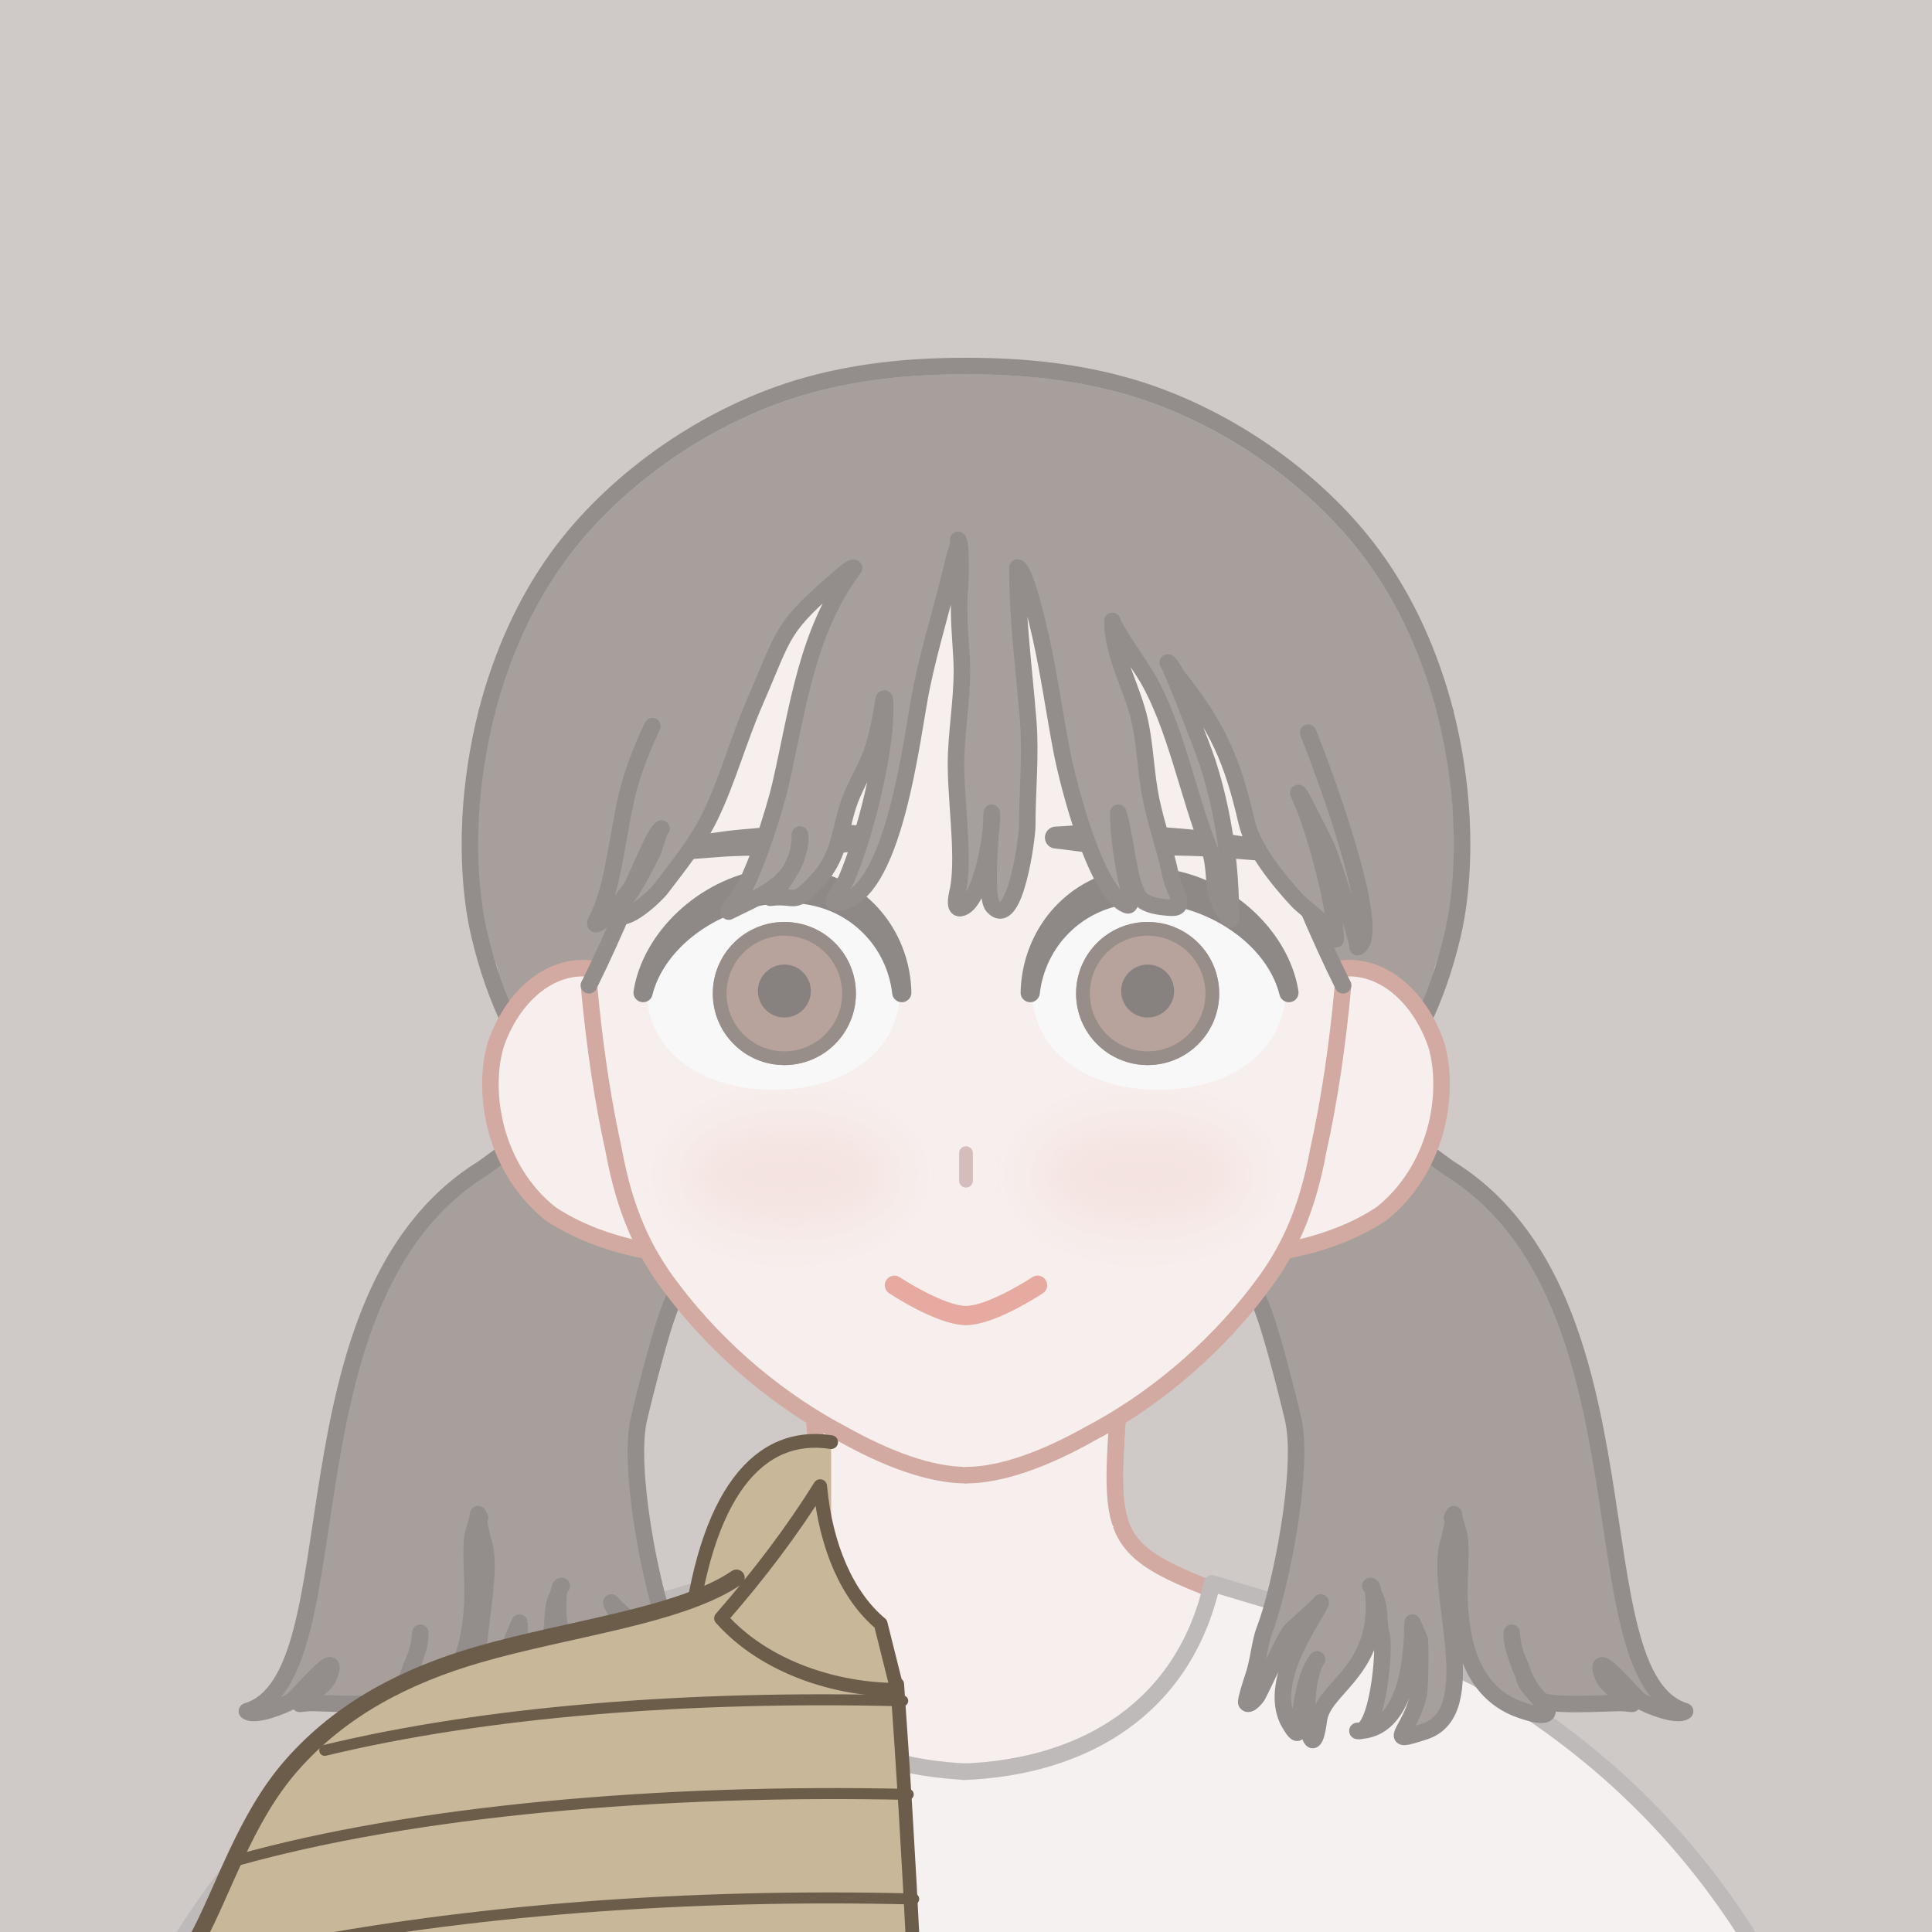
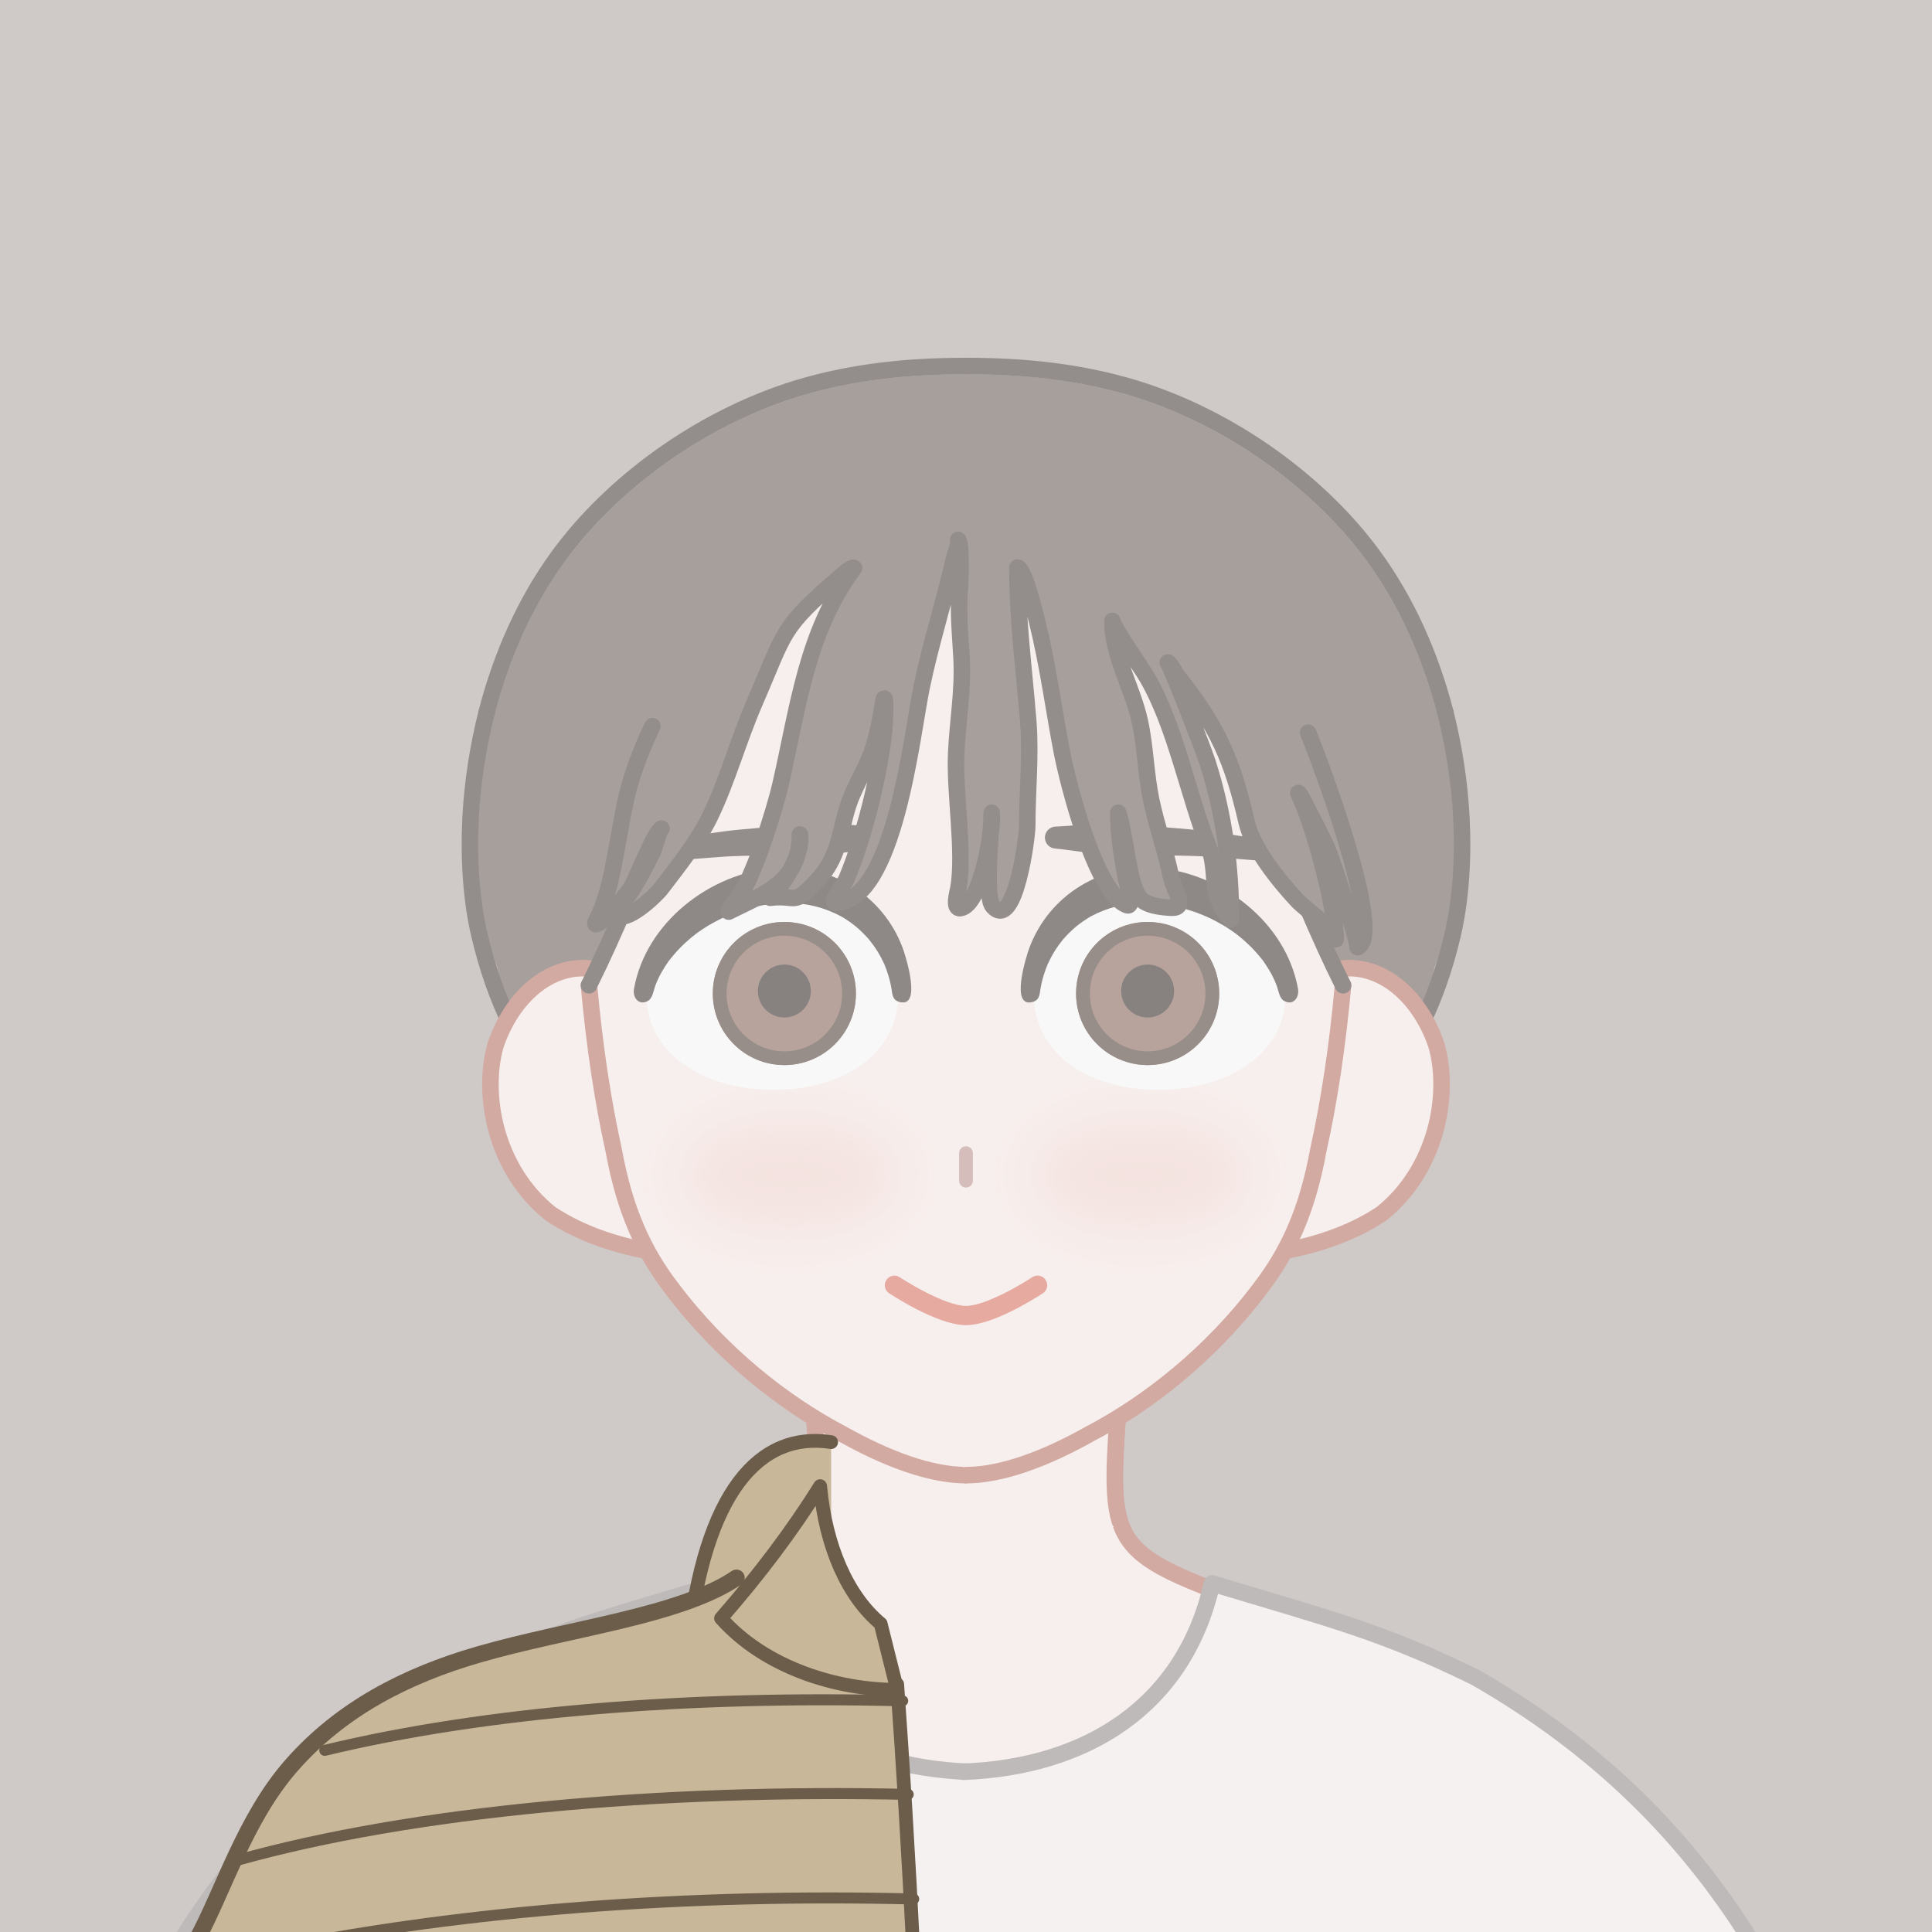
<svg xmlns="http://www.w3.org/2000/svg" width="702" height="702" viewBox="0 0 702 702">
  <g id="_ref">
    <g opacity="0.5">
      <defs>
        <clipPath id="makeup-blush-clip-path-32">
          <path d="M215.154 389.2 L359.154 389.2 L359.154 464.8 L215.154 464.8 Z" />
        </clipPath>
        <filter id="makeup-blush-filter-12" filterUnits="userSpaceOnUse" x="218.154" y="377" width="138" height="100" color-interpolation-filters="sRGB">
          <feGaussianBlur in="SourceGraphic" stdDeviation="9" color-interpolation-filters="linearRGB" />
        </filter>
        <clipPath id="cg-eye2">
-           <path d="M242 360 C242 338 262 326 288 326 C314 326 334 338 334 360 C334 382 314 396 288 396 C262 396 242 382 242 360 Z" fill="#ffffff" />
+           <path d="M242 360 C243.178 339.672 274.345 322.672 291.667 322.167 C315.335 321.476 333.5 338.667 333.5 360.667 C333.5 382.667 314 396 288 396 C262 396 240.727 381.963 242 360 Z" fill="#ffffff" />
        </clipPath>
      </defs>
      <rect width="702" height="702" fill="#ada19f" />
      <g data-layer="body">
        <g>
          <g>
            <path d="M295.671 489.536 C295.86 492.716 296.144 496.116 296.464 499.642 C297.826 514.657 301.926 539.769 294.878 553.441 C290.261 562.398 280.92 569.129 263.403 576.878 C201.389 604.31 121.546 617.454 90.97 686.317 C84.138 701.704 75.573 709.986 91.684 710.505 C172.929 713.121 257.936 710.936 339.784 711.863 C343.856 711.909 347.928 711.955 352 712 L352 490 C333.295 490 314.238 489.776 295.671 489.536 Z" fill="#fdeeea" />
            <path d="M82.239 710.936 C110.769 630.434 156.416 616.431 231.1 588.839 C305.46 561.366 299.091 568.122 294.374 492.286 C294.334 491.649 294.298 491.019 294.267 490.397" fill="none" stroke="#b46352" stroke-width="6" stroke-linecap="round" stroke-linejoin="round" />
            <path d="M214.397 621.514 C239.223 625.184 260.265 629.212 285.965 632.16 C304.952 634.337 315.621 632.997 329.595 648.055" fill="none" stroke="#b46352" stroke-width="5" stroke-linecap="round" opacity="0.35" />
          </g>
        </g>
        <g transform="translate(702 0) scale(-1 1)">
          <g>
            <path d="M295.671 489.536 C295.86 492.716 296.144 496.116 296.464 499.642 C297.826 514.657 301.926 539.769 294.878 553.441 C290.261 562.398 280.92 569.129 263.403 576.878 C201.389 604.31 121.546 617.454 90.97 686.317 C84.138 701.704 75.573 709.986 91.684 710.505 C172.929 713.121 257.936 710.936 339.784 711.863 C343.856 711.909 347.928 711.955 352 712 L352 490 C333.295 490 314.238 489.776 295.671 489.536 Z" fill="#fdeeea" />
            <path d="M82.239 710.936 C110.769 630.434 156.416 616.431 231.1 588.839 C305.46 561.366 299.091 568.122 294.374 492.286 C294.334 491.649 294.298 491.019 294.267 490.397" fill="none" stroke="#b46352" stroke-width="6" stroke-linecap="round" stroke-linejoin="round" />
            <path d="M214.397 621.514 C239.223 625.184 260.265 629.212 285.965 632.16 C304.952 634.337 315.621 632.997 329.595 648.055" fill="none" stroke="#b46352" stroke-width="5" stroke-linecap="round" opacity="0.35" />
          </g>
        </g>
      </g>
      <g data-layer="cloth">
        <g>
          <g />
          <g>
            <path d="M74.27 711.857 C75.096 711.857 79.455 711.785 79.27 710.857 C79.988 711.754 79.98 711.045 80.769 711.677 L352 712 L352 643.827 C352 643.827 331.27 644.738 331.27 640.857 C331.27 641.677 314.183 637.136 312.712 636.525 C293.686 628.622 281.108 615.775 268.622 596.894 C267.434 595.098 260.906 575.253 260.906 575.253 C260.906 575.253 250.529 579.563 238.02 583.014 C214.672 589.456 172.415 606.101 167.717 608.731 C138.02 625.357 104.398 654.614 83.864 679.173 C78.119 686.044 53.378 710.723 70.211 711.756 C71.508 711.835 72.891 711.857 74.27 711.857 Z" fill="#f9f2f1" />
            <path d="M63.073 709.523 C88.77 666.857 122.1 634.7 165.83 609.54 C199.77 592.857 218.52 588.357 261.6 575.333 C271.77 620.357 307.667 642.084 351.917 643.784" fill="none" stroke="#8b8382" stroke-width="6" stroke-linecap="round" stroke-linejoin="round" />
          </g>
        </g>
        <g transform="translate(702 0) scale(-1 1)">
          <g />
          <g>
            <path d="M74.27 711.857 C75.096 711.857 79.455 711.785 79.27 710.857 C79.988 711.754 79.98 711.045 80.769 711.677 L352 712 L352 643.827 C352 643.827 331.27 644.738 331.27 640.857 C331.27 641.677 314.183 637.136 312.712 636.525 C293.686 628.622 281.108 615.775 268.622 596.894 C267.434 595.098 260.906 575.253 260.906 575.253 C260.906 575.253 250.529 579.563 238.02 583.014 C214.672 589.456 172.415 606.101 167.717 608.731 C138.02 625.357 104.398 654.614 83.864 679.173 C78.119 686.044 53.378 710.723 70.211 711.756 C71.508 711.835 72.891 711.857 74.27 711.857 Z" fill="#f9f2f1" />
            <path d="M63.073 709.523 C88.77 666.857 122.1 634.7 165.83 609.54 C199.77 592.857 218.52 588.357 261.6 575.333 C271.77 620.357 307.667 642.084 351.917 643.784" fill="none" stroke="#8b8382" stroke-width="6" stroke-linecap="round" stroke-linejoin="round" />
          </g>
        </g>
      </g>
      <g data-layer="skinNeck">
        <g>
          <g>
            <path d="M296.464 499.642 C296.144 496.116 295.86 492.716 295.671 489.536 C314.238 489.776 333.295 490 352 490 L352 562.636 L351.354 562.564 L345.706 561.869 C333.876 560.36 321.926 558.6 310.081 557.018 C306.575 556.55 293.84 555.879 295.498 552.147 C301.677 538.233 297.784 514.195 296.464 499.642 Z" fill="#fdeeea" />
            <path d="M295.107 552.726 C298.619 541.358 296.351 524.081 294.374 492.286" fill="none" stroke="#b46352" stroke-width="6" stroke-linecap="round" stroke-linejoin="round" />
          </g>
        </g>
        <g transform="translate(702 0) scale(-1 1)">
          <g>
            <path d="M296.464 499.642 C296.144 496.116 295.86 492.716 295.671 489.536 C314.238 489.776 333.295 490 352 490 L352 562.636 L351.354 562.564 L345.706 561.869 C333.876 560.36 321.926 558.6 310.081 557.018 C306.575 556.55 293.84 555.879 295.498 552.147 C301.677 538.233 297.784 514.195 296.464 499.642 Z" fill="#fdeeea" />
            <path d="M295.107 552.726 C298.619 541.358 296.351 524.081 294.374 492.286" fill="none" stroke="#b46352" stroke-width="6" stroke-linecap="round" stroke-linejoin="round" />
          </g>
        </g>
      </g>
-       <g data-layer="hairMid">
-         <g>
-           <g>
-             <path d="M246.346 470.051 C252.058 457.884 251.33 448.199 243.07 434.669 C238.956 426.719 237.325 420.839 228.711 415.289 C206.623 401.069 195.92 409.499 175.625 424.389 C99.328 471.409 130.552 609.403 89.711 621.793 C92.696 624.063 103.403 619.583 105.822 618.153 C108.255 616.713 124.757 596.133 119.336 609.653 C118.582 611.533 113.631 615.683 111.427 617.133 C106.635 620.283 109.057 618.723 113.403 618.773 C118.927 618.823 139.489 620.153 142.388 617.583 C147.818 612.773 152.711 599.273 152.711 593.263 C152.711 600.773 149.385 603.763 148.149 609.773 C147.304 613.873 139.593 619.023 139.706 621.733 C139.843 625.043 149.803 621.283 151.883 620.363 C170.299 612.233 171.711 589.693 171.711 577.413 C171.711 572.163 170.979 563.063 171.67 558.353 C171.876 556.953 173.9 551.093 173.711 550.173 C173.96 550.589 174.197 551.005 174.421 551.422 L174.11 550.922 C173.439 551.258 175.192 558.829 175.579 559.922 C181.477 576.576 162.297 622.015 184.409 629.153 C199.261 633.947 190.038 630.137 186.546 615.971 C186.03 613.875 185.61 597.159 186.226 595.409 C186.446 594.785 188.796 589.666 188.777 589.589 C188.777 602.195 190.785 628.922 208.777 628.922 C201.455 630.753 198.534 598.933 200.068 593.773 C201.338 589.499 200.169 584.271 202.538 579.84 C203.243 578.52 203.238 576.081 204.11 576.256 C202.849 576.003 202.797 581.895 202.777 582.922 C202.285 607.842 221.252 613.552 222.777 624.922 C225.695 646.676 230.392 614.04 223.444 602.922 C227.157 607.873 228.466 615.721 229.444 621.589 C230.324 626.871 228.975 634.026 233.57 626.033 C242.692 610.164 221.67 584.015 222.11 582.256 C223.525 584.142 230.728 590.225 232.983 592.471 C235.024 594.505 242.514 611.398 245.016 616.038 C245.475 616.889 248.24 620.248 249.146 618.672 C249.502 618.052 247.263 611.007 246.804 609.719 C244.719 603.857 244.271 596.797 242.595 592.453 C236.61 576.947 227.965 533.366 232.163 515.515 C233.177 511.198 242.851 470.916 246.346 470.051 Z" fill="#5d4e48" stroke="#352a27" stroke-width="6" stroke-linecap="round" stroke-linejoin="round" />
-           </g>
-         </g>
-         <g transform="translate(702 0) scale(-1 1)">
-           <g>
-             <path d="M246.346 470.051 C252.058 457.884 251.33 448.199 243.07 434.669 C238.956 426.719 237.325 420.839 228.711 415.289 C206.623 401.069 195.92 409.499 175.625 424.389 C99.328 471.409 130.552 609.403 89.711 621.793 C92.696 624.063 103.403 619.583 105.822 618.153 C108.255 616.713 124.757 596.133 119.336 609.653 C118.582 611.533 113.631 615.683 111.427 617.133 C106.635 620.283 109.057 618.723 113.403 618.773 C118.927 618.823 139.489 620.153 142.388 617.583 C147.818 612.773 152.711 599.273 152.711 593.263 C152.711 600.773 149.385 603.763 148.149 609.773 C147.304 613.873 139.593 619.023 139.706 621.733 C139.843 625.043 149.803 621.283 151.883 620.363 C170.299 612.233 171.711 589.693 171.711 577.413 C171.711 572.163 170.979 563.063 171.67 558.353 C171.876 556.953 173.9 551.093 173.711 550.173 C173.96 550.589 174.197 551.005 174.421 551.422 L174.11 550.922 C173.439 551.258 175.192 558.829 175.579 559.922 C181.477 576.576 162.297 622.015 184.409 629.153 C199.261 633.947 190.038 630.137 186.546 615.971 C186.03 613.875 185.61 597.159 186.226 595.409 C186.446 594.785 188.796 589.666 188.777 589.589 C188.777 602.195 190.785 628.922 208.777 628.922 C201.455 630.753 198.534 598.933 200.068 593.773 C201.338 589.499 200.169 584.271 202.538 579.84 C203.243 578.52 203.238 576.081 204.11 576.256 C202.849 576.003 202.797 581.895 202.777 582.922 C202.285 607.842 221.252 613.552 222.777 624.922 C225.695 646.676 230.392 614.04 223.444 602.922 C227.157 607.873 228.466 615.721 229.444 621.589 C230.324 626.871 228.975 634.026 233.57 626.033 C242.692 610.164 221.67 584.015 222.11 582.256 C223.525 584.142 230.728 590.225 232.983 592.471 C235.024 594.505 242.514 611.398 245.016 616.038 C245.475 616.889 248.24 620.248 249.146 618.672 C249.502 618.052 247.263 611.007 246.804 609.719 C244.719 603.857 244.271 596.797 242.595 592.453 C236.61 576.947 227.965 533.366 232.163 515.515 C233.177 511.198 242.851 470.916 246.346 470.051 Z" fill="#5d4e48" stroke="#352a27" stroke-width="6" stroke-linecap="round" stroke-linejoin="round" />
-           </g>
-         </g>
-       </g>
      <g data-layer="hairBase">
        <g>
          <g>
            <path d="M352 381.448 L352 135.951 L351.016 135.951 C330.344 135.951 310.656 137.919 290.968 143.826 C255.53 154.654 224.03 178.279 205.327 203.873 C186.623 229.467 175.795 262.936 173.826 297.39 C172.842 317.077 174.811 336.765 180.717 351.531 C182.027 358.081 184.209 364.632 187.262 370.602 C187.365 370.682 201.168 393.038 203.562 396.448 C204.832 398.257 211.612 404.019 213.517 405.842 C223.248 415.153 227.833 417.061 239.562 423.948 C253.821 432.321 287.168 441.633 303.192 437.819 C328.028 431.907 350.54 430.17 351.074 398.222 C351.102 396.519 351.452 381.949 352 381.448 Z" fill="#5d4e48" />
          </g>
          <g>
            <path d="M351 133 C330 133 310 135 290 141 C254 152 222 176 203 202 C191 218.4 182.2 238 176.8 259" fill="none" stroke="#352a27" stroke-width="6" stroke-linecap="round" stroke-linejoin="round" />
          </g>
          <g>
            <path d="M176.8 259 C173.7 271.3 171.7 284.1 171 297 C170.247 312.067 171.196 327.134 174.275 340.064 C179.731 362.97 189.199 384.12 205.639 400.625 C218.159 413.194 231.61 422.103 248.042 428.491 C248.47 428.658 248.896 428.816 249.319 428.964 C252.635 430.122 260.334 430.818 262.896 432.282" fill="none" stroke="#352a27" stroke-width="6" stroke-linecap="round" stroke-linejoin="round" />
          </g>
        </g>
        <g transform="translate(702 0) scale(-1 1)">
          <g>
            <path d="M352 381.448 L352 135.951 L351.016 135.951 C330.344 135.951 310.656 137.919 290.968 143.826 C255.53 154.654 224.03 178.279 205.327 203.873 C186.623 229.467 175.795 262.936 173.826 297.39 C172.842 317.077 174.811 336.765 180.717 351.531 C182.027 358.081 184.209 364.632 187.262 370.602 C187.365 370.682 201.168 393.038 203.562 396.448 C204.832 398.257 211.612 404.019 213.517 405.842 C223.248 415.153 227.833 417.061 239.562 423.948 C253.821 432.321 287.168 441.633 303.192 437.819 C328.028 431.907 350.54 430.17 351.074 398.222 C351.102 396.519 351.452 381.949 352 381.448 Z" fill="#5d4e48" />
          </g>
          <g>
            <path d="M351 133 C330 133 310 135 290 141 C254 152 222 176 203 202 C191 218.4 182.2 238 176.8 259" fill="none" stroke="#352a27" stroke-width="6" stroke-linecap="round" stroke-linejoin="round" />
          </g>
          <g>
            <path d="M176.8 259 C173.7 271.3 171.7 284.1 171 297 C170.247 312.067 171.196 327.134 174.275 340.064 C179.731 362.97 189.199 384.12 205.639 400.625 C218.159 413.194 231.61 422.103 248.042 428.491 C248.47 428.658 248.896 428.816 249.319 428.964 C252.635 430.122 260.334 430.818 262.896 432.282" fill="none" stroke="#352a27" stroke-width="6" stroke-linecap="round" stroke-linejoin="round" />
          </g>
        </g>
      </g>
      <g data-layer="ear">
        <g>
          <g>
            <path d="M215 352 C200 350 186 362 180 380 C175 398 180 425 200 441 C212 449 226 453 238 455 L225 380 Z" fill="#fdeeea" />
            <path d="M215 352 C200 350 186 362 180 380 C175 398 180 425 200 441 C212 449 226 453 238 455" fill="none" stroke="#b46352" stroke-width="6" stroke-linecap="round" stroke-linejoin="round" />
          </g>
        </g>
        <g transform="translate(702 0) scale(-1 1)">
          <g>
            <path d="M215 352 C200 350 186 362 180 380 C175 398 180 425 200 441 C212 449 226 453 238 455 L225 380 Z" fill="#fdeeea" />
            <path d="M215 352 C200 350 186 362 180 380 C175 398 180 425 200 441 C212 449 226 453 238 455" fill="none" stroke="#b46352" stroke-width="6" stroke-linecap="round" stroke-linejoin="round" />
          </g>
        </g>
      </g>
      <g data-layer="face">
        <g>
          <g>
            <path d="M352 200 L351 200 C322 200 296 208 278 228 C262 246 250 272 240 298 C232 318 223 340 214 358 C216 380 219 400 223 418 C227 440 234 455 244 468 C262 492 285 510 306 521 C322 530 338 536 351 536 L352 536 Z" fill="#fdeeea" />
            <path d="M214 358 C216 380 219 400 223 418 C227 440 234 455 244 468 C262 492 285 510 306 521 C322 530 338 536 351 536" fill="none" stroke="#b46352" stroke-width="6" stroke-linecap="round" stroke-linejoin="round" />
          </g>
        </g>
        <g transform="translate(702 0) scale(-1 1)">
          <g>
            <path d="M352 200 L351 200 C322 200 296 208 278 228 C262 246 250 272 240 298 C232 318 223 340 214 358 C216 380 219 400 223 418 C227 440 234 455 244 468 C262 492 285 510 306 521 C322 530 338 536 351 536 L352 536 Z" fill="#fdeeea" />
            <path d="M214 358 C216 380 219 400 223 418 C227 440 234 455 244 468 C262 492 285 510 306 521 C322 530 338 536 351 536" fill="none" stroke="#b46352" stroke-width="6" stroke-linecap="round" stroke-linejoin="round" />
          </g>
        </g>
      </g>
      <g data-layer="makeup">
        <g>
          <g>
            <g clip-path="url(#makeup-blush-clip-path-32)">
              <g filter="url(#makeup-blush-filter-12)">
                <ellipse cx="287.154" cy="427" rx="40" ry="21" fill="#f3bfb8" opacity="0.5" />
              </g>
            </g>
          </g>
        </g>
        <g transform="translate(702 0) scale(-1 1)">
          <g>
            <g clip-path="url(#makeup-blush-clip-path-32)">
              <g filter="url(#makeup-blush-filter-12)">
                <ellipse cx="287.154" cy="427" rx="40" ry="21" fill="#f3bfb8" opacity="0.5" />
              </g>
            </g>
          </g>
        </g>
      </g>
      <g data-layer="mouth">
        <g>
          <path d="M351 419 L351 429" fill="none" stroke="#b98a88" stroke-width="5" stroke-linecap="round" />
        </g>
        <g>
          <path d="M325 467 C325 467 341.59 478 351 478 C360.41 478 377 467 377 467" fill="none" stroke="#dc6450" stroke-width="7" stroke-linecap="round" stroke-linejoin="round" />
        </g>
      </g>
      <g data-layer="eye">
        <g transform="translate(285 361) scale(1) translate(-292 -361)">
-           <path d="M242 360 C242 338 262 326 288 326 C314 326 334 338 334 360 C334 382 314 396 288 396 C262 396 242 382 242 360 Z" fill="#ffffff" />
+           <path d="M242 360 C243.178 339.672 274.345 322.672 291.667 322.167 C315.335 321.476 333.5 338.667 333.5 360.667 C333.5 382.667 314 396 288 396 C262 396 240.727 381.963 242 360 Z" fill="#ffffff" />
          <g clip-path="url(#cg-eye2)">
            <g transform="translate(292 361) scale(0.26)">
              <g transform="translate(-110 -110) scale(1)">
                <g>
                  <circle cx="110" cy="110" r="100" fill="#7e5647" />
                  <circle cx="110" cy="106.526" r="37" fill="#1e1410" />
                </g>
              </g>
            </g>
            <circle cx="292" cy="361" r="23.5" fill="none" stroke="#3e2a22" stroke-width="5" />
          </g>
          <g>
-             <polygon points="237.252,359.897 237.551,358.24 237.883,356.76 237.941,356.513 238.406,354.792 238.803,353.526 238.951,353.061 239.578,351.317 239.962,350.368 240.28,349.584 241.058,347.862 241.344,347.294 241.925,346.127 242.867,344.408 242.928,344.314 243.885,342.708 244.617,341.579 244.985,341.016 246.164,339.343 246.569,338.814 247.417,337.698 248.568,336.29 248.745,336.08 250.15,334.489 250.84,333.764 251.624,332.938 253.169,331.426 253.251,331.357 254.778,329.959 255.664,329.208 256.451,328.542 258.188,327.176 258.338,327.071 259.976,325.871 260.978,325.193 261.816,324.627 263.713,323.445 263.884,323.351 265.648,322.334 266.723,321.768 267.619,321.299 269.636,320.333 269.832,320.251 271.687,319.443 272.839,318.994 273.747,318.642 275.844,317.917 276.12,317.835 277.977,317.271 279.259,316.935 280.089,316.72 282.225,316.252 282.674,316.172 284.386,315.867 285.904,315.658 286.538,315.572 288.676,315.367 289.401,315.327 290.829,315.25 292.642,315.226 293.004,315.221 295.029,315.28 296.147,315.36 297.018,315.423 298.974,315.649 299.642,315.754 300.899,315.956 302.839,316.351 303.092,316.412 304.736,316.824 306.239,317.271 306.592,317.373 308.418,318.001 309.548,318.446 310.23,318.713 311.993,319.495 312.749,319.869 313.708,320.347 315.391,321.276 315.82,321.534 317.035,322.277 318.624,323.341 318.745,323.424 320.158,324.467 321.316,325.4 321.654,325.667 323.091,326.923 323.903,327.696 324.47,328.235 325.79,329.602 326.297,330.172 327.055,331.028 328.256,332.499 328.49,332.806 329.392,334.018 330.352,335.425 330.465,335.582 331.471,337.186 332.122,338.33 332.409,338.828 333.281,340.508 333.67,341.338 334.08,342.214 334.808,343.949 334.992,344.434 335.468,345.715 336.057,347.505 336.088,347.599 336.571,349.304 336.901,350.668 337.014,351.126 337.388,352.973 337.543,353.928 337.688,354.817 337.915,356.668 337.962,357.21 338.072,358.537 338.153,360.357 338.146,361.044 338.006,361.715 337.737,362.346 337.35,362.913 336.861,363.394 336.286,363.769 335.65,364.026 334.976,364.153 334.29,364.146 333.618,364.006 332.987,363.737 332.42,363.35 331.94,362.861 331.564,362.286 331.308,361.65 331.18,360.976 330.952,359.311 330.741,358.141 330.667,357.75 330.321,356.221 330.125,355.498 329.911,354.712 329.435,353.212 329.326,352.918 328.903,351.751 328.295,350.262 328.289,350.247 332.186,348.915 328.346,350.404 327.667,348.922 327.122,347.855 326.963,347.551 326.209,346.222 325.793,345.553 325.404,344.931 324.546,343.673 324.313,343.364 323.644,342.461 322.641,341.211 326.581,338.437 322.758,341.37 322.695,341.298 321.707,340.166 320.806,339.215 320.678,339.088 319.611,338.057 318.914,337.435 318.503,337.07 317.368,336.138 316.918,335.8 316.202,335.257 315.002,334.422 314.826,334.316 313.769,333.636 312.455,332.862 312.429,332.847 315.575,328.126 312.628,332.973 311.255,332.235 310.187,331.716 309.949,331.605 308.63,331.03 307.86,330.729 307.304,330.513 305.949,330.043 305.483,329.903 304.56,329.62 303.179,329.254 303.067,329.233 301.785,328.941 300.369,328.674 300.36,328.676 298.901,328.459 297.886,328.344 297.468,328.298 296.013,328.186 295.393,328.162 294.522,328.124 292.996,328.113 292.886,328.117 291.308,328.156 290.115,328.224 289.625,328.251 287.955,328.397 287.555,328.445 286.26,328.598 284.767,328.824 284.542,328.856 282.84,329.164 282.225,329.296 281.147,329.526 279.48,329.94 279.412,329.953 277.697,330.432 276.975,330.658 276,330.962 274.294,331.56 274.289,331.557 272.589,332.208 271.847,332.519 270.917,332.909 269.253,333.675 269.166,333.715 266.483,328.557 269.341,333.62 267.607,334.487 266.89,334.872 265.995,335.352 264.409,336.278 264.333,336.322 261.3,331.723 264.49,336.215 262.858,337.24 262.157,337.711 261.347,338.255 259.821,339.363 259.808,339.373 256.523,335.37 259.946,339.255 258.454,340.418 257.716,341.032 257.083,341.559 255.762,342.739 255.685,342.806 254.501,343.949 253.647,344.833 253.301,345.188 252.159,346.459 251.834,346.845 251.082,347.752 250.048,349.104 250.03,349.127 246.472,346.733 250.12,348.988 249.134,350.389 248.514,351.347 248.254,351.743 247.457,353.088 247.132,353.691 246.724,354.451 246.056,355.833 245.922,356.135 245.462,357.208 244.942,358.578 244.909,358.668 244.488,359.962 244.081,361.436 243.865,362.087 243.527,362.684 243.078,363.203 242.537,363.625 241.924,363.933 241.262,364.116 240.578,364.166 239.897,364.081 239.246,363.865 238.649,363.527 238.13,363.078 237.708,362.537 237.4,361.924 237.218,361.262 237.168,360.578" fill="#2b201d" />
+             <path d="M328.289 350.247 L328.346 350.404 C326.72 346.855 325.084 344.255 322.641 341.211 L322.758 341.37 C319.598 337.758 316.589 335.249 312.429 332.847 L312.628 332.973 C300.334 326.364 287.171 327.046 274.294 331.56 L274.289 331.557 C272.521 332.234 270.886 332.924 269.166 333.715 L269.341 333.62 C267.606 334.487 266.011 335.351 264.333 336.322 L264.49 336.215 C262.896 337.216 261.303 338.226 259.808 339.373 L259.946 339.255 C255.932 342.384 253.172 345.112 250.03 349.127 L250.12 348.988 C248.035 351.95 246.428 354.662 245.138 358.063 C244.417 359.962 244.212 362.663 242.378 363.705 C239.23 365.493 236.768 362.578 237.37 359.245 C241.705 335.218 264.857 317.36 288.406 315.393 C309.011 313.672 327.776 325.333 334.927 344.263 C336.104 347.378 342.185 366.695 333.618 364.006 C331.101 363.216 331.256 360.996 330.878 358.899 C330.309 355.745 329.477 353.208 328.289 350.247 Z" fill="#2b201d" />
          </g>
        </g>
        <g transform="translate(702 0) scale(-1 1)">
          <g transform="translate(285 361) scale(1) translate(-292 -361)">
-             <path d="M242 360 C242 338 262 326 288 326 C314 326 334 338 334 360 C334 382 314 396 288 396 C262 396 242 382 242 360 Z" fill="#ffffff" />
+             <path d="M242 360 C243.178 339.672 274.345 322.672 291.667 322.167 C315.335 321.476 333.5 338.667 333.5 360.667 C333.5 382.667 314 396 288 396 C262 396 240.727 381.963 242 360 Z" fill="#ffffff" />
            <g clip-path="url(#cg-eye2)">
              <g transform="translate(292 361) scale(0.26)">
                <g transform="translate(-110 -110) scale(1)">
                  <g>
                    <circle cx="110" cy="110" r="100" fill="#7e5647" />
                    <circle cx="110" cy="106.526" r="37" fill="#1e1410" />
                  </g>
                </g>
              </g>
              <circle cx="292" cy="361" r="23.5" fill="none" stroke="#3e2a22" stroke-width="5" />
            </g>
            <g>
-               <polygon points="237.252,359.897 237.551,358.24 237.883,356.76 237.941,356.513 238.406,354.792 238.803,353.526 238.951,353.061 239.578,351.317 239.962,350.368 240.28,349.584 241.058,347.862 241.344,347.294 241.925,346.127 242.867,344.408 242.928,344.314 243.885,342.708 244.617,341.579 244.985,341.016 246.164,339.343 246.569,338.814 247.417,337.698 248.568,336.29 248.745,336.08 250.15,334.489 250.84,333.764 251.624,332.938 253.169,331.426 253.251,331.357 254.778,329.959 255.664,329.208 256.451,328.542 258.188,327.176 258.338,327.071 259.976,325.871 260.978,325.193 261.816,324.627 263.713,323.445 263.884,323.351 265.648,322.334 266.723,321.768 267.619,321.299 269.636,320.333 269.832,320.251 271.687,319.443 272.839,318.994 273.747,318.642 275.844,317.917 276.12,317.835 277.977,317.271 279.259,316.935 280.089,316.72 282.225,316.252 282.674,316.172 284.386,315.867 285.904,315.658 286.538,315.572 288.676,315.367 289.401,315.327 290.829,315.25 292.642,315.226 293.004,315.221 295.029,315.28 296.147,315.36 297.018,315.423 298.974,315.649 299.642,315.754 300.899,315.956 302.839,316.351 303.092,316.412 304.736,316.824 306.239,317.271 306.592,317.373 308.418,318.001 309.548,318.446 310.23,318.713 311.993,319.495 312.749,319.869 313.708,320.347 315.391,321.276 315.82,321.534 317.035,322.277 318.624,323.341 318.745,323.424 320.158,324.467 321.316,325.4 321.654,325.667 323.091,326.923 323.903,327.696 324.47,328.235 325.79,329.602 326.297,330.172 327.055,331.028 328.256,332.499 328.49,332.806 329.392,334.018 330.352,335.425 330.465,335.582 331.471,337.186 332.122,338.33 332.409,338.828 333.281,340.508 333.67,341.338 334.08,342.214 334.808,343.949 334.992,344.434 335.468,345.715 336.057,347.505 336.088,347.599 336.571,349.304 336.901,350.668 337.014,351.126 337.388,352.973 337.543,353.928 337.688,354.817 337.915,356.668 337.962,357.21 338.072,358.537 338.153,360.357 338.146,361.044 338.006,361.715 337.737,362.346 337.35,362.913 336.861,363.394 336.286,363.769 335.65,364.026 334.976,364.153 334.29,364.146 333.618,364.006 332.987,363.737 332.42,363.35 331.94,362.861 331.564,362.286 331.308,361.65 331.18,360.976 330.952,359.311 330.741,358.141 330.667,357.75 330.321,356.221 330.125,355.498 329.911,354.712 329.435,353.212 329.326,352.918 328.903,351.751 328.295,350.262 328.289,350.247 332.186,348.915 328.346,350.404 327.667,348.922 327.122,347.855 326.963,347.551 326.209,346.222 325.793,345.553 325.404,344.931 324.546,343.673 324.313,343.364 323.644,342.461 322.641,341.211 326.581,338.437 322.758,341.37 322.695,341.298 321.707,340.166 320.806,339.215 320.678,339.088 319.611,338.057 318.914,337.435 318.503,337.07 317.368,336.138 316.918,335.8 316.202,335.257 315.002,334.422 314.826,334.316 313.769,333.636 312.455,332.862 312.429,332.847 315.575,328.126 312.628,332.973 311.255,332.235 310.187,331.716 309.949,331.605 308.63,331.03 307.86,330.729 307.304,330.513 305.949,330.043 305.483,329.903 304.56,329.62 303.179,329.254 303.067,329.233 301.785,328.941 300.369,328.674 300.36,328.676 298.901,328.459 297.886,328.344 297.468,328.298 296.013,328.186 295.393,328.162 294.522,328.124 292.996,328.113 292.886,328.117 291.308,328.156 290.115,328.224 289.625,328.251 287.955,328.397 287.555,328.445 286.26,328.598 284.767,328.824 284.542,328.856 282.84,329.164 282.225,329.296 281.147,329.526 279.48,329.94 279.412,329.953 277.697,330.432 276.975,330.658 276,330.962 274.294,331.56 274.289,331.557 272.589,332.208 271.847,332.519 270.917,332.909 269.253,333.675 269.166,333.715 266.483,328.557 269.341,333.62 267.607,334.487 266.89,334.872 265.995,335.352 264.409,336.278 264.333,336.322 261.3,331.723 264.49,336.215 262.858,337.24 262.157,337.711 261.347,338.255 259.821,339.363 259.808,339.373 256.523,335.37 259.946,339.255 258.454,340.418 257.716,341.032 257.083,341.559 255.762,342.739 255.685,342.806 254.501,343.949 253.647,344.833 253.301,345.188 252.159,346.459 251.834,346.845 251.082,347.752 250.048,349.104 250.03,349.127 246.472,346.733 250.12,348.988 249.134,350.389 248.514,351.347 248.254,351.743 247.457,353.088 247.132,353.691 246.724,354.451 246.056,355.833 245.922,356.135 245.462,357.208 244.942,358.578 244.909,358.668 244.488,359.962 244.081,361.436 243.865,362.087 243.527,362.684 243.078,363.203 242.537,363.625 241.924,363.933 241.262,364.116 240.578,364.166 239.897,364.081 239.246,363.865 238.649,363.527 238.13,363.078 237.708,362.537 237.4,361.924 237.218,361.262 237.168,360.578" fill="#2b201d" />
+               <path d="M328.289 350.247 L328.346 350.404 C326.72 346.855 325.084 344.255 322.641 341.211 L322.758 341.37 C319.598 337.758 316.589 335.249 312.429 332.847 L312.628 332.973 C300.334 326.364 287.171 327.046 274.294 331.56 L274.289 331.557 C272.521 332.234 270.886 332.924 269.166 333.715 L269.341 333.62 C267.606 334.487 266.011 335.351 264.333 336.322 L264.49 336.215 C262.896 337.216 261.303 338.226 259.808 339.373 L259.946 339.255 C255.932 342.384 253.172 345.112 250.03 349.127 L250.12 348.988 C248.035 351.95 246.428 354.662 245.138 358.063 C244.417 359.962 244.212 362.663 242.378 363.705 C239.23 365.493 236.768 362.578 237.37 359.245 C241.705 335.218 264.857 317.36 288.406 315.393 C309.011 313.672 327.776 325.333 334.927 344.263 C336.104 347.378 342.185 366.695 333.618 364.006 C331.101 363.216 331.256 360.996 330.878 358.899 C330.309 355.745 329.477 353.208 328.289 350.247 Z" fill="#2b201d" />
            </g>
          </g>
        </g>
      </g>
      <g data-layer="hairLine">
        <g>
          <g>
            <path d="M351 200 C322 200 296 208 278 228 C262 246 250 272 240 298 C232 318 223 340 214 358" fill="none" stroke="#352a27" stroke-width="6" stroke-linecap="round" stroke-linejoin="round" />
          </g>
        </g>
        <g transform="translate(702 0) scale(-1 1)">
          <g>
            <path d="M351 200 C322 200 296 208 278 228 C262 246 250 272 240 298 C232 318 223 340 214 358" fill="none" stroke="#352a27" stroke-width="6" stroke-linecap="round" stroke-linejoin="round" />
          </g>
        </g>
      </g>
      <g data-layer="brow">
        <g>
          <g transform="translate(-7 0)">
            <g>
              <g>
                <path d="M251.563 304.691 L255.184 304.191 L258.804 303.682 L262.422 303.165 L264.202 302.909 L266.052 302.647 L269.671 302.131 L269.885 302.102 L272.476 301.783 L273.478 301.681 L276.448 301.377 L277.18 301.313 L280.822 300.993 L282.158 300.878 L284.513 300.7 L288.158 300.433 L290.032 300.3 L291.841 300.188 L295.489 299.974 L299.137 299.777 L300.11 299.728 L302.817 299.614 L306.468 299.48 L307.714 299.451 L308.96 299.444 L310.208 299.458 L311.456 299.489 L312.704 299.536 L312.854 299.541 L313.976 299.599 L315.225 299.674 L316.474 299.757 L317.723 299.845 L318.973 299.935 L320.222 300.025 L321.471 300.113 L322.72 300.195 L323.969 300.27 L325.218 300.335 L326 300.389 L326.757 300.595 L327.459 300.945 L328.079 301.424 L328.594 302.016 L328.983 302.696 L329.232 303.44 L329.332 304.218 L329.277 305 L329.072 305.757 L328.722 306.459 L328.242 307.079 L327.651 307.594 L326.97 307.983 L326.227 308.232 L325.449 308.332 L324.206 308.469 L322.964 308.615 L321.721 308.77 L320.479 308.93 L319.237 309.092 L317.995 309.254 L316.753 309.414 L315.511 309.568 L314.268 309.715 L313.174 309.837 L313.048 309.852 L311.806 309.982 L310.563 310.096 L309.319 310.193 L308.075 310.27 L306.83 310.324 L303.178 310.433 L300.499 310.499 L299.554 310.524 L295.901 310.61 L292.247 310.679 L290.471 310.706 L288.629 310.744 L284.975 310.81 L282.661 310.845 L281.367 310.876 L277.713 310.959 L277.043 310.972 L274.124 311.073 L273.212 311.102 L270.782 311.231 L270.649 311.24 L267.003 311.504 L265.15 311.639 L263.368 311.774 L259.724 312.055 L256.08 312.344 L252.437 312.643 L251.653 312.652 L250.882 312.507 L250.154 312.215 L249.497 311.787 L248.937 311.239 L248.494 310.592 L248.186 309.871 L248.024 309.103 L248.015 308.319 L248.159 307.549 L248.451 306.821 L248.88 306.164 L249.428 305.603 L250.075 305.16 L250.796 304.852 Z" fill="#352a27" />
              </g>
            </g>
          </g>
        </g>
        <g transform="translate(702 0) scale(-1 1)">
          <g transform="translate(-7 0)">
            <g>
              <g>
                <path d="M251.563 304.691 L255.184 304.191 L258.804 303.682 L262.422 303.165 L264.202 302.909 L266.052 302.647 L269.671 302.131 L269.885 302.102 L272.476 301.783 L273.478 301.681 L276.448 301.377 L277.18 301.313 L280.822 300.993 L282.158 300.878 L284.513 300.7 L288.158 300.433 L290.032 300.3 L291.841 300.188 L295.489 299.974 L299.137 299.777 L300.11 299.728 L302.817 299.614 L306.468 299.48 L307.714 299.451 L308.96 299.444 L310.208 299.458 L311.456 299.489 L312.704 299.536 L312.854 299.541 L313.976 299.599 L315.225 299.674 L316.474 299.757 L317.723 299.845 L318.973 299.935 L320.222 300.025 L321.471 300.113 L322.72 300.195 L323.969 300.27 L325.218 300.335 L326 300.389 L326.757 300.595 L327.459 300.945 L328.079 301.424 L328.594 302.016 L328.983 302.696 L329.232 303.44 L329.332 304.218 L329.277 305 L329.072 305.757 L328.722 306.459 L328.242 307.079 L327.651 307.594 L326.97 307.983 L326.227 308.232 L325.449 308.332 L324.206 308.469 L322.964 308.615 L321.721 308.77 L320.479 308.93 L319.237 309.092 L317.995 309.254 L316.753 309.414 L315.511 309.568 L314.268 309.715 L313.174 309.837 L313.048 309.852 L311.806 309.982 L310.563 310.096 L309.319 310.193 L308.075 310.27 L306.83 310.324 L303.178 310.433 L300.499 310.499 L299.554 310.524 L295.901 310.61 L292.247 310.679 L290.471 310.706 L288.629 310.744 L284.975 310.81 L282.661 310.845 L281.367 310.876 L277.713 310.959 L277.043 310.972 L274.124 311.073 L273.212 311.102 L270.782 311.231 L270.649 311.24 L267.003 311.504 L265.15 311.639 L263.368 311.774 L259.724 312.055 L256.08 312.344 L252.437 312.643 L251.653 312.652 L250.882 312.507 L250.154 312.215 L249.497 311.787 L248.937 311.239 L248.494 310.592 L248.186 309.871 L248.024 309.103 L248.015 308.319 L248.159 307.549 L248.451 306.821 L248.88 306.164 L249.428 305.603 L250.075 305.16 L250.796 304.852 Z" fill="#352a27" />
              </g>
            </g>
          </g>
        </g>
      </g>
      <g data-layer="hairFront">
        <g>
          <path d="M305.733 186.817 C294.238 185.54 240.866 243.136 241.784 255.077 C240.674 255.077 237.645 262.575 237.04 263.852 C234.006 270.261 231.637 276.089 229.473 282.854 C224.722 297.701 223.528 321.784 216.907 333.952 C213.407 340.387 226.108 328.123 227.076 326.931 C230.866 322.261 234.236 315.291 237.026 309.901 C237.795 308.414 239.601 301.249 240.347 301.062 C238.166 301.789 231.236 319.065 229.51 322.228 C228.435 324.198 222.587 330.215 224.114 332.172 C227.041 335.923 238.104 325.612 240.196 322.868 C246.435 314.684 253.72 305.622 258.158 296.348 C264.504 283.087 268.361 268.689 274.232 255.207 C285.615 229.07 283.667 227.563 306.559 207.951 C307.048 207.532 310.213 204.734 310.855 205.376 C293.499 228.518 289.976 257.37 283.538 285.296 C281.488 294.185 273.607 319.587 268.207 326.141 C267.544 326.945 264.43 330.199 264.777 331.241 C277.93 324.664 290.644 320.536 290.644 303.218 C291.831 310.342 284.732 321.345 279.866 326.211 C289.86 324.962 287.816 329.767 297.21 319.63 C306.148 309.986 304.963 299.465 309.748 288.529 C313.292 280.43 316.178 276.925 318.446 267.693 C319.185 264.684 319.812 261.647 320.355 258.597 C320.424 258.212 321.049 253.73 321.241 253.739 C322.041 253.778 321.459 263.522 321.267 265.378 C319.582 281.592 313.948 304.242 307.629 319.276 C306.566 321.805 301.179 328.09 303.757 328.022 C325.032 327.462 331.26 267.224 334.852 249.846 C338.256 233.382 343.222 218.146 346.833 202.12 C347.04 201.199 348.955 196.711 348.126 196.158 C349.332 196.882 349.042 210.643 348.838 212.748 C347.986 221.541 348.873 229.957 349.364 238.732 C350.059 251.146 347.934 261.835 347.429 273.987 C346.822 288.613 350.548 309.592 348.214 322.887 C348.019 323.996 346.115 330.372 348.956 329.987 C356.523 328.961 360.983 301.091 360.341 295.314 C360.341 301.626 357.532 325.715 360.781 329.339 C368.735 338.212 373.266 304.663 373.26 299.881 C373.244 287.329 374.612 274.748 373.625 262.205 C372.119 243.085 369.682 225.736 369.682 206.217 C372.447 206.217 377.315 227.653 378.113 231.217 C381.227 245.136 383.138 259.223 385.834 273.211 C388.027 284.591 398.193 324.903 409.55 328.915 C412.213 329.855 409.257 319.897 409.014 318.59 C407.58 310.88 406.327 303.174 406.327 295.314 C408.779 302.672 410.148 320.777 413.814 325.876 C416.14 329.11 421.92 329.642 425.582 329.831 C431.62 330.142 426.496 323.463 425.524 318.748 C423.574 309.293 420.279 300.128 418.333 290.862 C416.338 281.36 416.222 271.498 414.15 262.002 C411.517 249.936 404.171 238.046 404.171 225.617 C405.173 229.13 414.446 242.077 416.925 246.355 C427.031 263.799 431.618 288.458 439.142 307.65 C442.904 317.245 438.783 325.616 447.282 334.115 C447.282 314.589 444.715 295.595 438.753 276.97 C437.283 272.379 425.183 241.242 424.29 240.706 C424.807 240.319 427.309 244.95 427.741 245.494 C442.366 263.88 447.776 276.073 452.977 298.72 C455.206 308.428 464.679 320.01 471.403 327.241 C474.338 330.396 485.364 338.029 485.364 341.3 C485.364 329.474 477.065 298.835 471.712 288.129 C472.243 287.864 474.524 292.787 474.638 293.005 C477.16 297.83 479.675 302.689 481.992 307.615 C484.148 312.198 493.676 342.547 493.268 344.174 C503.573 339.594 488.121 298.181 484.828 290.231 C478.386 274.676 474.483 257.911 467.253 242.781 C465.382 238.865 451.556 218.197 449.438 218.432 C447.864 219.831 447.717 219.032 447.38 217.507 C446.158 211.982 429.112 200.262 424.29 195.439 L425.008 195.439" fill="#5d4e48" />
          <path d="M237.04 263.852 C234.006 270.261 231.637 276.089 229.473 282.854 C224.722 297.701 223.528 321.784 216.907 333.952 C213.407 340.387 226.108 328.123 227.076 326.931 C230.866 322.261 234.236 315.291 237.026 309.901 C237.795 308.414 239.601 301.249 240.347 301.062 C238.166 301.789 231.236 319.065 229.51 322.228 C228.435 324.198 222.587 330.215 224.114 332.172 C227.041 335.923 238.104 325.612 240.196 322.868 C246.435 314.684 253.72 305.622 258.158 296.348 C264.504 283.087 268.361 268.689 274.232 255.207 C285.615 229.07 283.167 228.563 306.059 208.951 C306.548 208.532 309.713 205.734 310.355 206.376 C292.999 229.518 289.976 257.37 283.538 285.296 C281.488 294.185 273.607 319.587 268.207 326.141 C267.544 326.945 264.43 330.199 264.777 331.241 C277.93 324.664 290.644 320.536 290.644 303.218 C291.831 310.342 284.732 321.345 279.866 326.211 C289.86 324.962 287.816 329.767 297.21 319.63 C306.148 309.986 304.963 299.465 309.748 288.529 C313.292 280.43 316.178 276.925 318.446 267.693 C319.185 264.684 319.812 261.647 320.355 258.597 C320.424 258.212 321.049 253.73 321.241 253.739 C322.041 253.778 321.459 263.522 321.267 265.378 C319.582 281.592 313.948 304.242 307.629 319.276 C306.566 321.805 301.179 328.09 303.757 328.022 C325.032 327.462 331.26 267.224 334.852 249.846 C338.256 233.382 343.222 218.146 346.833 202.12 C347.04 201.199 348.955 196.711 348.126 196.158 C349.332 196.882 349.042 210.643 348.838 212.748 C347.986 221.541 348.873 229.957 349.364 238.732 C350.059 251.146 347.934 261.835 347.429 273.987 C346.822 288.613 350.548 309.592 348.214 322.887 C348.019 323.996 346.115 330.372 348.956 329.987 C356.523 328.961 360.983 301.091 360.341 295.314 C360.341 301.626 357.532 325.715 360.781 329.339 C368.735 338.212 373.266 304.663 373.26 299.881 C373.244 287.329 374.612 274.748 373.625 262.205 C372.119 243.085 369.682 225.736 369.682 206.217 C372.447 206.217 377.315 227.653 378.113 231.217 C381.227 245.136 383.138 259.223 385.834 273.211 C388.027 284.591 398.193 324.903 409.55 328.915 C412.213 329.855 409.257 319.897 409.014 318.59 C407.58 310.88 406.327 303.174 406.327 295.314 C408.779 302.672 410.148 320.777 413.814 325.876 C416.14 329.11 421.92 329.642 425.582 329.831 C431.62 330.142 426.496 323.463 425.524 318.748 C423.574 309.293 420.279 300.128 418.333 290.862 C416.338 281.36 416.222 271.498 414.15 262.002 C411.517 249.936 404.171 238.046 404.171 225.617 C405.173 229.13 414.446 242.077 416.925 246.355 C427.031 263.799 431.618 288.458 439.142 307.65 C442.904 317.245 438.783 325.616 447.282 334.115 C447.282 314.589 444.715 295.595 438.753 276.97 C437.283 272.379 425.183 241.242 424.29 240.706 C424.807 240.319 427.309 244.95 427.741 245.494 C442.366 263.88 447.776 276.073 452.977 298.72 C455.206 308.428 464.679 320.01 471.403 327.241 C474.338 330.396 485.364 338.029 485.364 341.3 C485.364 329.474 477.065 298.835 471.712 288.129 C472.243 287.864 474.524 292.787 474.638 293.005 C477.16 297.83 479.675 302.689 481.992 307.615 C484.148 312.198 493.676 342.547 493.268 344.174 C503.573 339.594 478.621 274.181 475.328 266.231" fill="none" stroke="#352a27" stroke-width="6" stroke-linecap="round" stroke-linejoin="round" />
        </g>
      </g>
    </g>
  </g>
  <g id="hairBack-half">
    <path d="M302 524 C276 520 254 542 248 600 L302 600 Z" fill="#c9b79a" />
    <path d="M302 524 C276 520 256 542 250 598" fill="none" stroke="#6b5d4a" stroke-width="5" stroke-linecap="round" stroke-linejoin="round" />
  </g>
  <g id="clothUp-half">
    <path d="M267.6 573.3 C247.1 587.2 207 591.6 173.8 601.2 C147.6 608.8 123.9 620.9 105.8 641.6 C89 660.8 81.2 687 71.4 705 L72 712 L332 712 C330 672 328 640 326 612 L300 604 Z" fill="#c9b79a" />
    <path d="M267.6 573.3 C247.1 587.2 207 591.6 173.8 601.2 C147.6 608.8 123.9 620.9 105.8 641.6 C89 660.8 81.2 687 71.4 705" fill="none" stroke="#6b5d4a" stroke-width="6" stroke-linecap="round" stroke-linejoin="round" />
    <path d="M326 612 C328 640 330 672 332 712" fill="none" stroke="#6b5d4a" stroke-width="5" stroke-linecap="round" stroke-linejoin="round" />
    <path d="M86 676 C150 658 240 650 330 652" fill="none" stroke="#6b5d4a" stroke-width="4" stroke-linecap="round" stroke-linejoin="round" />
    <path d="M118 636 C176 622 250 616 328 618" fill="none" stroke="#6b5d4a" stroke-width="4" stroke-linecap="round" stroke-linejoin="round" />
    <path d="M100 708 C170 694 250 688 332 690" fill="none" stroke="#6b5d4a" stroke-width="4" stroke-linecap="round" stroke-linejoin="round" />
    <path d="M298 540 C288 556 276 572 262 588 C278 606 304 614 326 614 L320 590 C308 580 300 562 298 540 Z" fill="#c9b79a" />
    <path d="M298 540 C288 556 276 572 262 588 C278 606 304 614 326 614 L320 590 C308 580 300 562 298 540" fill="none" stroke="#6b5d4a" stroke-width="5" stroke-linecap="round" stroke-linejoin="round" />
  </g>
</svg>
